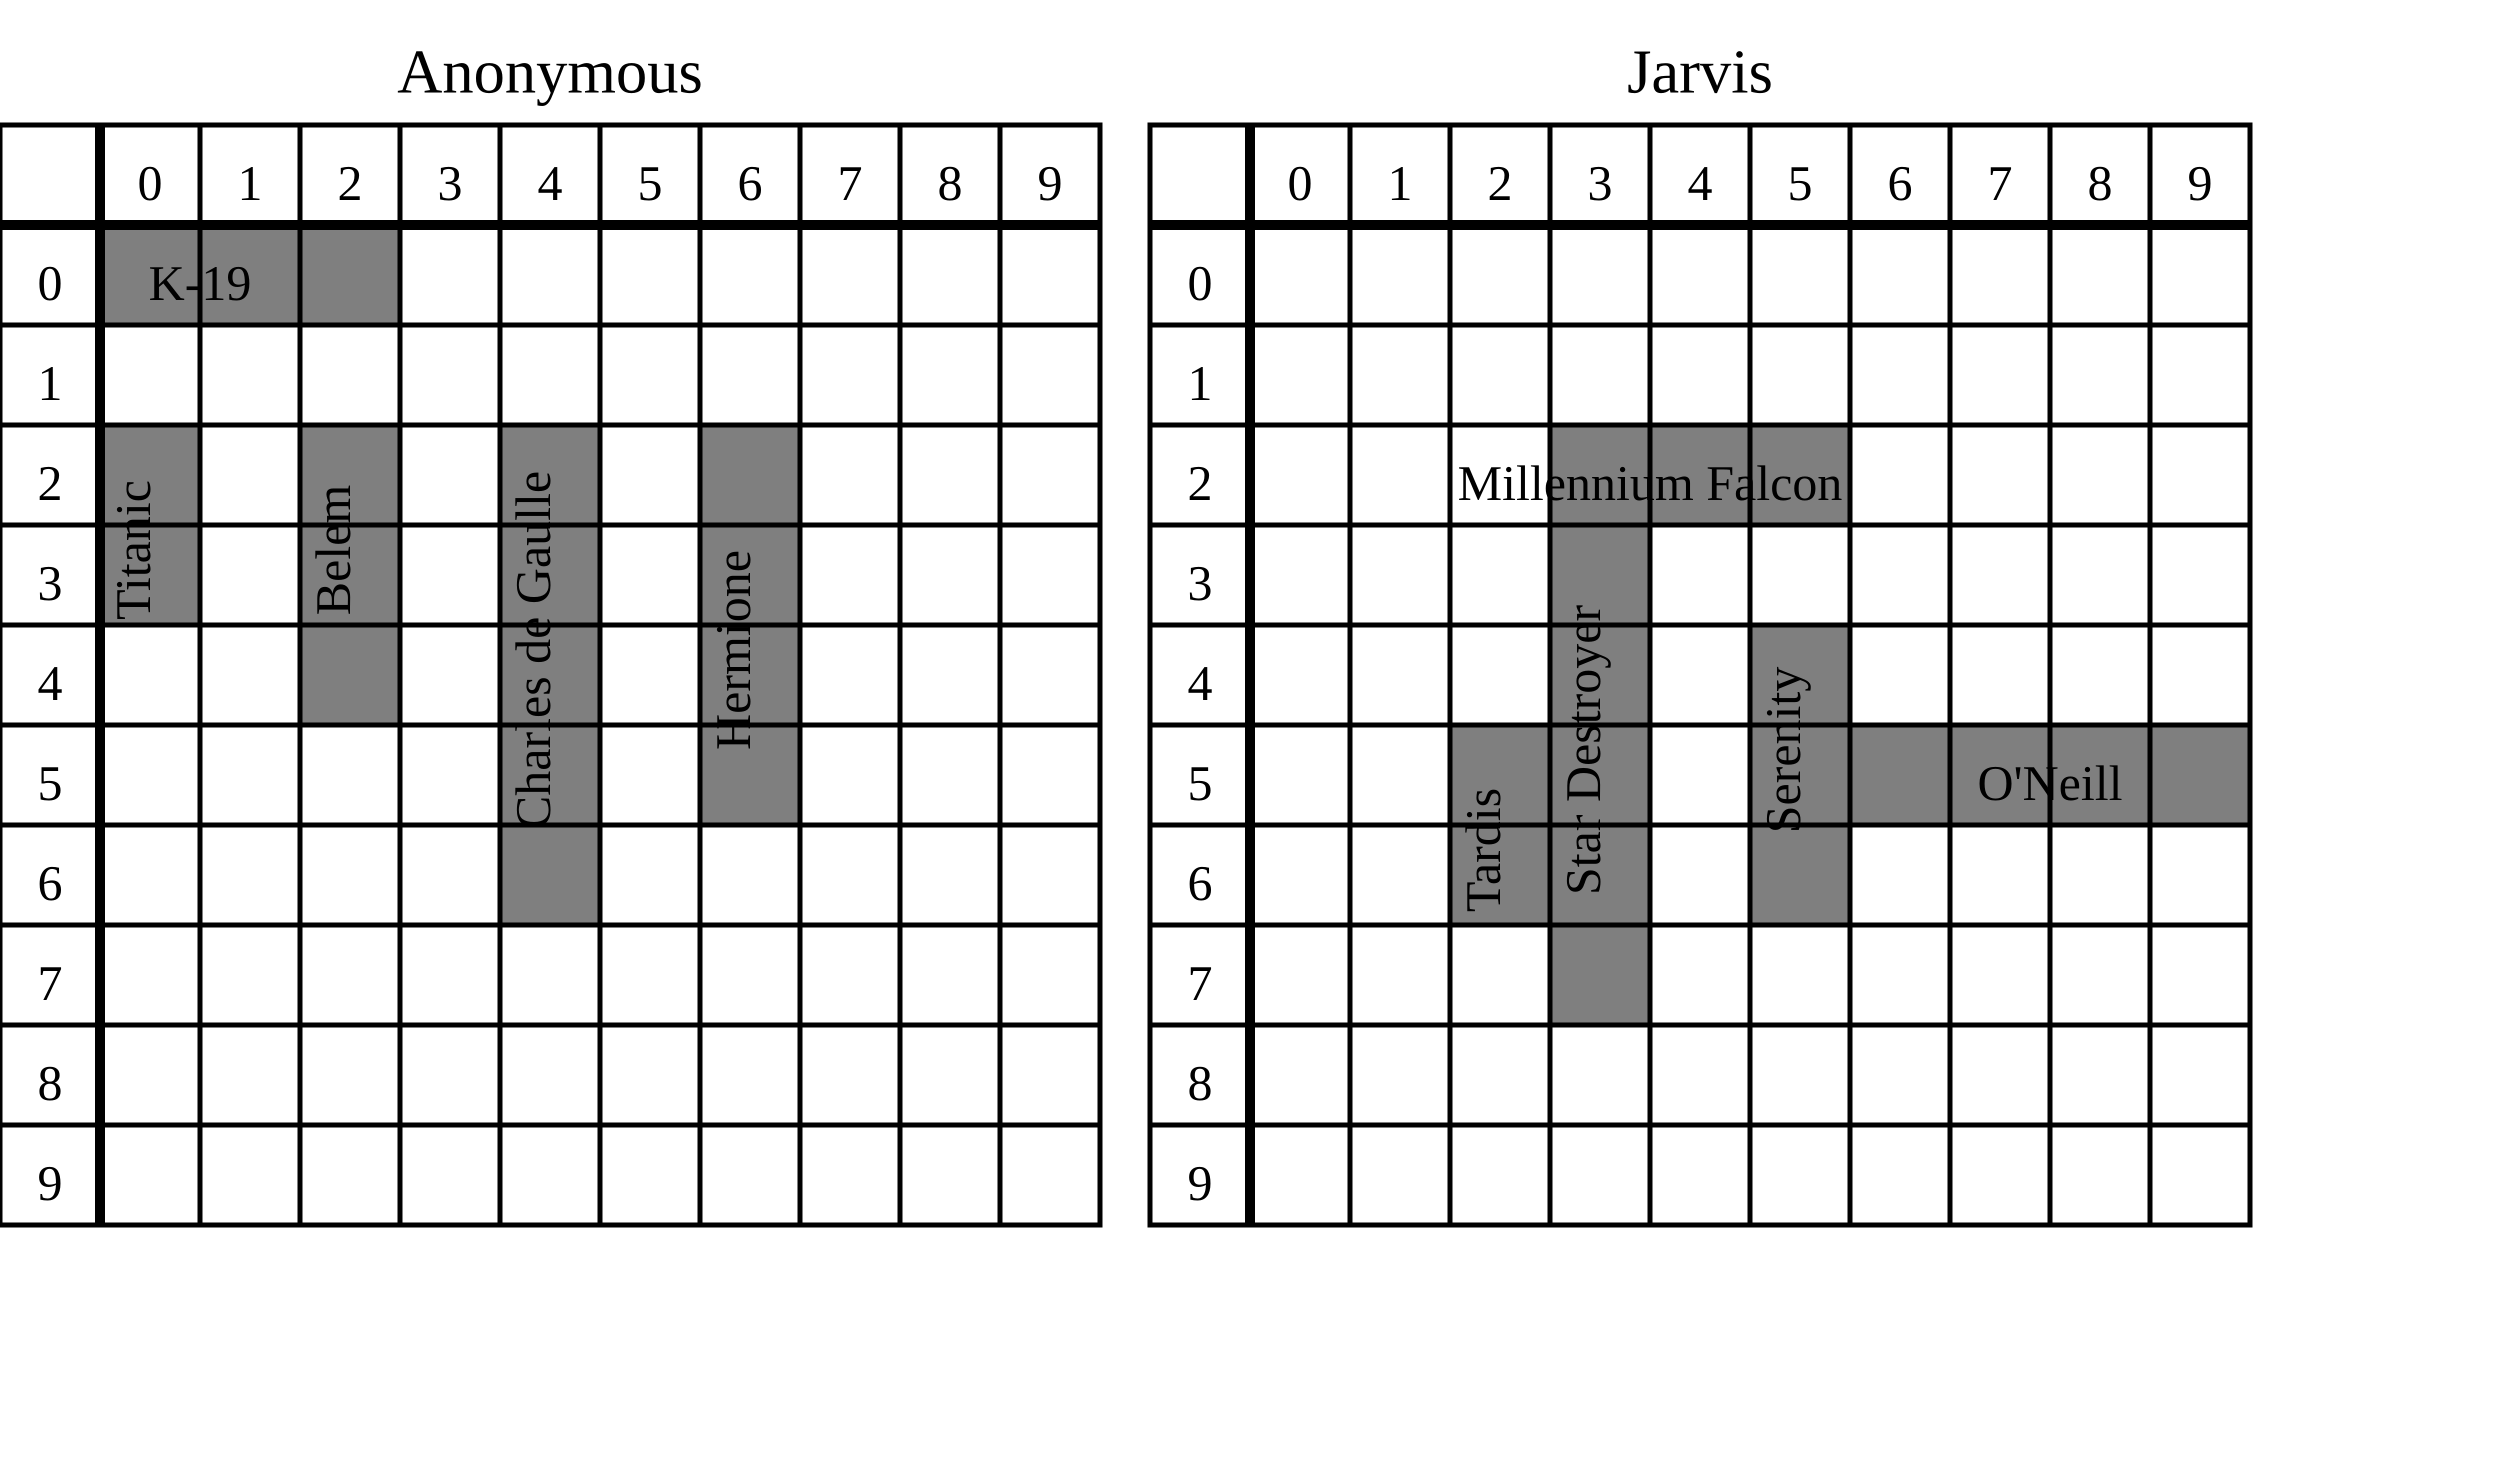
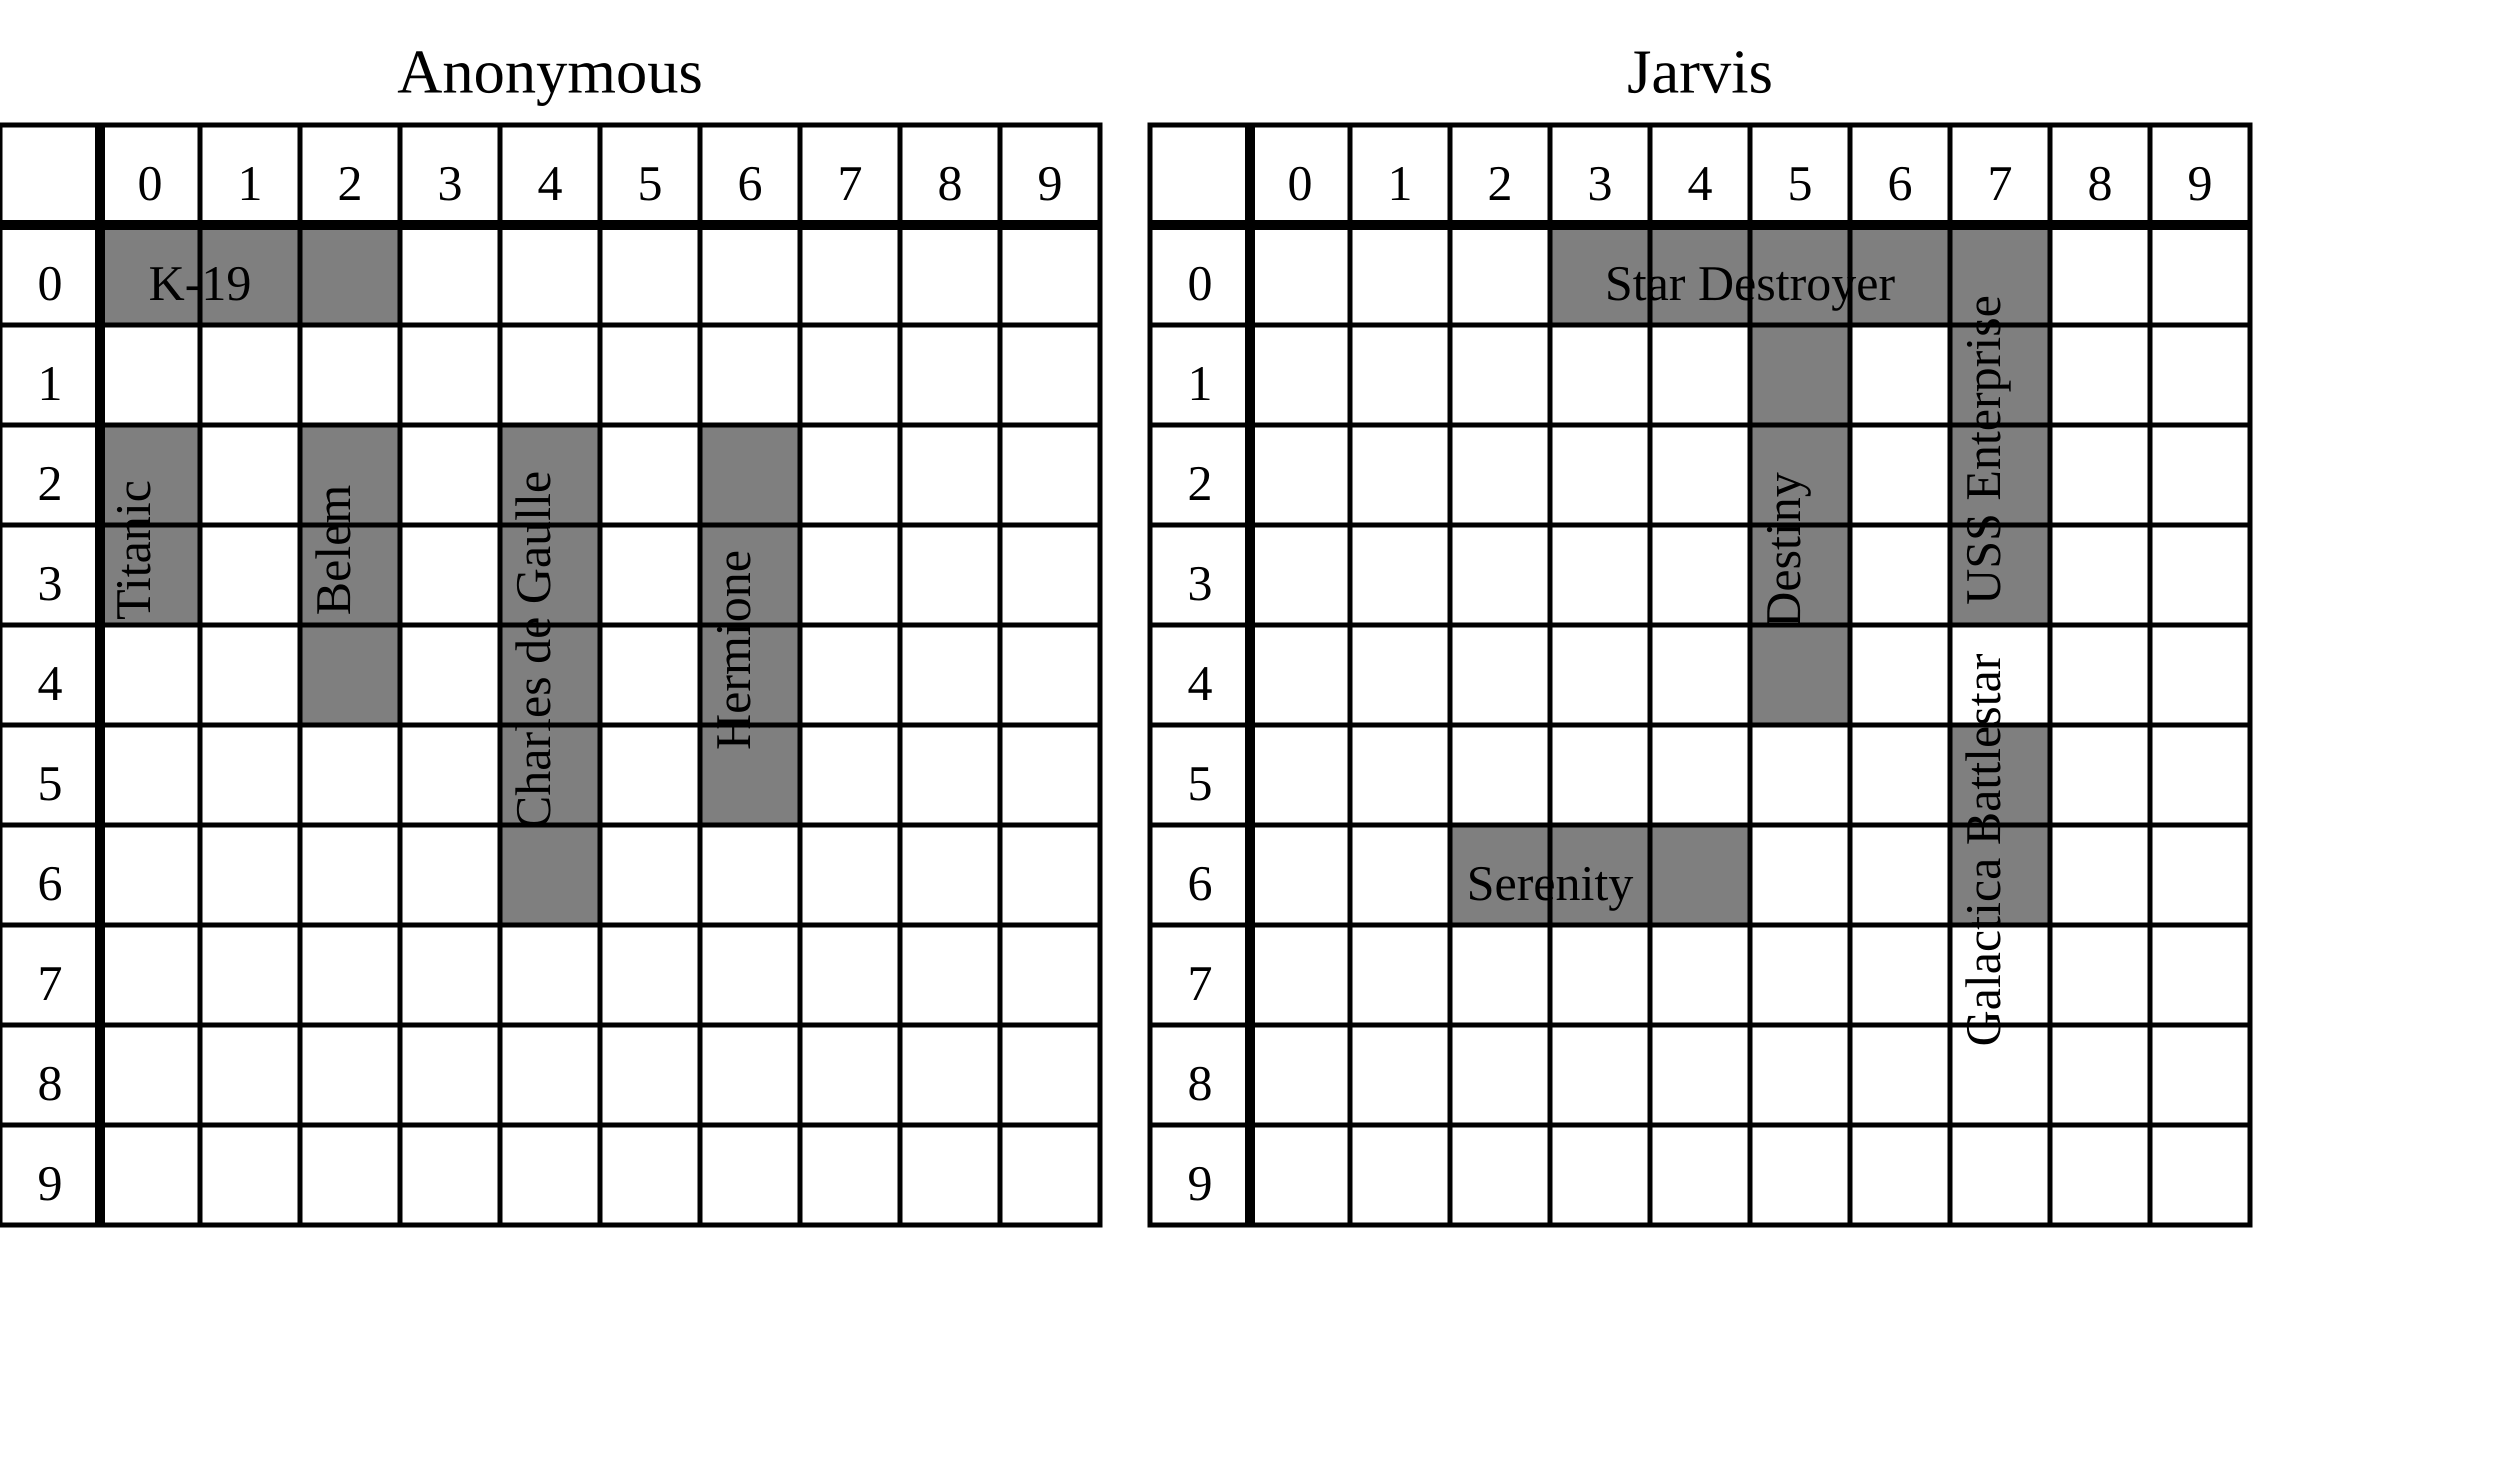
<svg xmlns="http://www.w3.org/2000/svg" version="1.1" width="1000" height="590">
  <defs>
    <symbol id="fire">
      <g transform="scale(40, 40)">
        <g transform="translate(-152.1564,-891.4093)" id="layer1">
          <g style="fill-rule:evenodd" id="g470" transform="matrix(0.1636925,0,0,0.1636925,-31.50634,-295.5069)">
            <path id="path526" d="m 1125.645,7253.945 0,-0.028 -0,-0.029 0,-0.029 -0,-0.033 -0.01,-0.028 -0.01,-0.029 -0.01,-0.024 -0.01,-0.029 -0.01,-0.028 -0.014,-0.024 -0.014,-0.028 -0.019,-0.024 -0.019,-0.024 -0.014,-0.019 -0.024,-0.024 -0.019,-0.019 -0.024,-0.024 -0.019,-0.014 -0.024,-0.019 -0.024,-0.019 -0.028,-0.014 -0.024,-0.014 -0.029,-0.01 -0.028,-0.01 -0.024,-0.01 -0.028,-0.01 -0.029,-0.01 -0.033,-0 -0.029,0 -0.028,-0 -0.029,0 -0.028,0 -0.029,0 -0.028,0 -0.033,0 -0.029,0.01 -0.028,0.01 -0.024,0.01 -0.029,0.01 -0.028,0.01 -0.024,0.014 -0.029,0.014 -0.024,0.019 -0.024,0.019 -0.019,0.014 -0.024,0.024 -0.019,0.019 -0.024,0.024 -0.014,0.019 -0.019,0.024 -0.019,0.024 -0.014,0.028 -0.014,0.024 -0.01,0.028 -0.01,0.029 -0.01,0.024 -0.01,0.029 -0.01,0.028 -0,0.033 0,0.029 -0,0.029 0,0.028 0,0.029 0,0.029 0,0.029 0,0.033 0.01,0.029 0.01,0.028 0.01,0.024 0.01,0.029 0.01,0.029 0.014,0.024 0.014,0.028 0.019,0.024 0.019,0.024 0.014,0.019 0.024,0.024 0.019,0.019 0.024,0.024 0.019,0.014 0.024,0.019 0.024,0.019 0.029,0.014 0.024,0.014 0.028,0.01 0.029,0.01 0.024,0.01 0.028,0.01 0.029,0.01 0.033,0 0.028,0 0.029,0 0.028,0 0.029,0 0.028,-0 0.029,0 0.033,-0 0.029,-0.01 0.028,-0.01 0.024,-0.01 0.028,-0.01 0.029,-0.01 0.024,-0.014 0.028,-0.014 0.024,-0.019 0.024,-0.019 0.019,-0.014 0.024,-0.024 0.019,-0.019 0.024,-0.024 0.014,-0.019 0.019,-0.024 0.019,-0.024 0.014,-0.028 0.014,-0.024 0.01,-0.029 0.01,-0.029 0.01,-0.024 0.01,-0.028 0.01,-0.029 0,-0.033 0,-0.029 0,-0.029 0,-0.029 z" style="fill:#000000" />
            <path d="m 1125.707,7250.9 0.338,0.095 -0.452,0.77 0.252,0.01 -0.361,0.641 0.261,0.01 -0.447,0.713 -0.219,-0.014 0.204,-0.456 -0.228,-0 0.319,-0.622 -0.204,-0.014 0.537,-1.126 z" id="path542" style="fill:#000000" />
            <path d="m 1124.4,7256.991 -0.342,-0.095 0.456,-0.769 -0.257,-0.01 0.366,-0.641 -0.266,-0.01 0.442,-0.713 0.223,0.014 -0.204,0.456 0.228,0 -0.319,0.622 0.204,0.01 -0.532,1.131 z" id="path554" style="fill:#000000" />
            <path d="m 1124.096,7250.981 0.338,-0.09 -0,0.893 0.224,-0.119 0.01,0.736 0.233,-0.123 -0.028,0.841 -0.2,0.095 -0.048,-0.494 -0.209,0.109 -0.033,-0.703 -0.181,0.1 -0.1,-1.245 z" id="path570" style="fill:#000000" />
            <path d="m 1126.007,7256.91 -0.338,0.09 0,-0.898 -0.223,0.119 -0.01,-0.732 -0.233,0.123 0.028,-0.841 0.2,-0.095 0.048,0.494 0.209,-0.114 0.033,0.708 0.181,-0.1 0.1,1.245 z" id="path582" style="fill:#000000" />
            <path d="m 1122.741,7251.855 0.247,-0.242 0.447,0.774 0.133,-0.214 0.376,0.632 0.133,-0.223 0.404,0.741 -0.128,0.181 -0.29,-0.404 -0.124,0.2 -0.376,-0.589 -0.114,0.171 -0.708,-1.026 z" id="path598" style="fill:#000000" />
            <path d="m 1127.362,7256.036 -0.247,0.242 -0.442,-0.774 -0.133,0.218 -0.376,-0.637 -0.138,0.223 -0.399,-0.741 0.124,-0.185 0.29,0.404 0.128,-0.195 0.376,0.589 0.109,-0.171 0.708,1.026 z" id="path610" style="fill:#000000" />
            <path d="m 1122.004,7253.29 0.095,-0.337 0.77,0.451 0.01,-0.252 0.642,0.361 0.01,-0.261 0.713,0.447 -0.019,0.218 -0.452,-0.204 -0,0.228 -0.623,-0.318 -0.014,0.204 -1.127,-0.537 z" id="path626" style="fill:#000000" />
            <path d="m 1128.099,7254.596 -0.095,0.342 -0.77,-0.456 -0,0.257 -0.646,-0.366 -0.01,0.266 -0.713,-0.442 0.019,-0.223 0.452,0.204 0,-0.228 0.623,0.318 0.014,-0.204 1.127,0.532 z" id="path638" style="fill:#000000" />
            <path d="m 1122.085,7254.9 -0.086,-0.337 0.894,0 -0.119,-0.223 0.737,-0.01 -0.128,-0.233 0.846,0.029 0.09,0.2 -0.494,0.048 0.114,0.209 -0.704,0.033 0.095,0.18 -1.246,0.1 z" id="path654" style="fill:#000000" />
            <path d="m 1128.018,7252.991 0.09,0.337 -0.898,-0 0.119,0.223 -0.737,0.01 0.128,0.233 -0.846,-0.029 -0.09,-0.2 0.494,-0.048 -0.114,-0.209 0.704,-0.033 -0.095,-0.18 1.246,-0.1 z" id="path666" style="fill:#000000" />
            <path d="m 1122.959,7256.254 -0.242,-0.247 0.775,-0.442 -0.219,-0.133 0.637,-0.375 -0.223,-0.138 0.742,-0.399 0.185,0.124 -0.404,0.29 0.195,0.123 -0.59,0.38 0.171,0.109 -1.027,0.708 z" id="path682" style="fill:#000000" />
            <path d="m 1127.143,7251.637 0.242,0.247 -0.775,0.447 0.214,0.133 -0.632,0.375 0.224,0.133 -0.742,0.404 -0.181,-0.128 0.404,-0.29 -0.2,-0.123 0.59,-0.38 -0.171,-0.109 1.027,-0.708 z" id="path694" style="fill:#000000" />
          </g>
        </g>
      </g>
    </symbol>
  </defs>
  <text x="220" y="25" transform="translate(0, 12) " alignment-baseline="central" fill="" text-anchor="middle" font-size="25">Anonymous</text>
  <g transform="translate(0, 50)">
    <g>
      <rect x="0" y="0" width="440" height="440" style="fill:rgb(255,255,255);stroke-width:2;stroke:rgb(0,0,0)" />
      <line x1="40" y1="0" x2="40" y2="440" style="stroke:rgb(0,0,0);stroke-width:4" />
      <line x1="0" y1="40" x2="440" y2="40" style="stroke:rgb(0,0,0);stroke-width:4" />
      <line x1="80" y1="0" x2="80" y2="440" style="stroke:rgb(0,0,0);stroke-width:2" />
      <line x1="0" y1="80" x2="440" y2="80" style="stroke:rgb(0,0,0);stroke-width:2" />
      <line x1="120" y1="0" x2="120" y2="440" style="stroke:rgb(0,0,0);stroke-width:2" />
      <line x1="0" y1="120" x2="440" y2="120" style="stroke:rgb(0,0,0);stroke-width:2" />
      <line x1="160" y1="0" x2="160" y2="440" style="stroke:rgb(0,0,0);stroke-width:2" />
      <line x1="0" y1="160" x2="440" y2="160" style="stroke:rgb(0,0,0);stroke-width:2" />
      <line x1="200" y1="0" x2="200" y2="440" style="stroke:rgb(0,0,0);stroke-width:2" />
      <line x1="0" y1="200" x2="440" y2="200" style="stroke:rgb(0,0,0);stroke-width:2" />
      <line x1="240" y1="0" x2="240" y2="440" style="stroke:rgb(0,0,0);stroke-width:2" />
      <line x1="0" y1="240" x2="440" y2="240" style="stroke:rgb(0,0,0);stroke-width:2" />
      <line x1="280" y1="0" x2="280" y2="440" style="stroke:rgb(0,0,0);stroke-width:2" />
      <line x1="0" y1="280" x2="440" y2="280" style="stroke:rgb(0,0,0);stroke-width:2" />
      <line x1="320" y1="0" x2="320" y2="440" style="stroke:rgb(0,0,0);stroke-width:2" />
      <line x1="0" y1="320" x2="440" y2="320" style="stroke:rgb(0,0,0);stroke-width:2" />
      <line x1="360" y1="0" x2="360" y2="440" style="stroke:rgb(0,0,0);stroke-width:2" />
      <line x1="0" y1="360" x2="440" y2="360" style="stroke:rgb(0,0,0);stroke-width:2" />
      <line x1="400" y1="0" x2="400" y2="440" style="stroke:rgb(0,0,0);stroke-width:2" />
      <line x1="0" y1="400" x2="440" y2="400" style="stroke:rgb(0,0,0);stroke-width:2" />
      <text x="60" y="20" transform="translate(0, 10) " alignment-baseline="central" fill="" text-anchor="middle" font-size="20">0</text>
      <text x="20" y="60" transform="translate(0, 10) " alignment-baseline="central" fill="" text-anchor="middle" font-size="20">0</text>
      <text x="100" y="20" transform="translate(0, 10) " alignment-baseline="central" fill="" text-anchor="middle" font-size="20">1</text>
      <text x="20" y="100" transform="translate(0, 10) " alignment-baseline="central" fill="" text-anchor="middle" font-size="20">1</text>
      <text x="140" y="20" transform="translate(0, 10) " alignment-baseline="central" fill="" text-anchor="middle" font-size="20">2</text>
      <text x="20" y="140" transform="translate(0, 10) " alignment-baseline="central" fill="" text-anchor="middle" font-size="20">2</text>
      <text x="180" y="20" transform="translate(0, 10) " alignment-baseline="central" fill="" text-anchor="middle" font-size="20">3</text>
      <text x="20" y="180" transform="translate(0, 10) " alignment-baseline="central" fill="" text-anchor="middle" font-size="20">3</text>
      <text x="220" y="20" transform="translate(0, 10) " alignment-baseline="central" fill="" text-anchor="middle" font-size="20">4</text>
      <text x="20" y="220" transform="translate(0, 10) " alignment-baseline="central" fill="" text-anchor="middle" font-size="20">4</text>
      <text x="260" y="20" transform="translate(0, 10) " alignment-baseline="central" fill="" text-anchor="middle" font-size="20">5</text>
      <text x="20" y="260" transform="translate(0, 10) " alignment-baseline="central" fill="" text-anchor="middle" font-size="20">5</text>
      <text x="300" y="20" transform="translate(0, 10) " alignment-baseline="central" fill="" text-anchor="middle" font-size="20">6</text>
      <text x="20" y="300" transform="translate(0, 10) " alignment-baseline="central" fill="" text-anchor="middle" font-size="20">6</text>
      <text x="340" y="20" transform="translate(0, 10) " alignment-baseline="central" fill="" text-anchor="middle" font-size="20">7</text>
      <text x="20" y="340" transform="translate(0, 10) " alignment-baseline="central" fill="" text-anchor="middle" font-size="20">7</text>
      <text x="380" y="20" transform="translate(0, 10) " alignment-baseline="central" fill="" text-anchor="middle" font-size="20">8</text>
      <text x="20" y="380" transform="translate(0, 10) " alignment-baseline="central" fill="" text-anchor="middle" font-size="20">8</text>
      <text x="420" y="20" transform="translate(0, 10) " alignment-baseline="central" fill="" text-anchor="middle" font-size="20">9</text>
      <text x="20" y="420" transform="translate(0, 10) " alignment-baseline="central" fill="" text-anchor="middle" font-size="20">9</text>
    </g>
    <rect x="280" y="120" width="40" height="160" style="fill:rgb(0,0,0);fill-opacity:0.5;" />
    <text x="300" y="200" transform="translate(0, 10) rotate(-90, 300, 200)" alignment-baseline="central" fill="" text-anchor="middle" font-size="20">Hermione</text>
    <rect x="40" y="40" width="120" height="40" style="fill:rgb(0,0,0);fill-opacity:0.5;" />
    <text x="80" y="60" transform="translate(0, 10) " alignment-baseline="central" fill="" text-anchor="middle" font-size="20">K-19</text>
    <rect x="40" y="120" width="40" height="80" style="fill:rgb(0,0,0);fill-opacity:0.5;" />
    <text x="60" y="160" transform="translate(0, 10) rotate(-90, 60, 160)" alignment-baseline="central" fill="" text-anchor="middle" font-size="20">Titanic</text>
    <rect x="120" y="120" width="40" height="120" style="fill:rgb(0,0,0);fill-opacity:0.5;" />
    <text x="140" y="160" transform="translate(0, 10) rotate(-90, 140, 160)" alignment-baseline="central" fill="" text-anchor="middle" font-size="20">Belem</text>
    <rect x="200" y="120" width="40" height="200" style="fill:rgb(0,0,0);fill-opacity:0.5;" />
    <text x="220" y="200" transform="translate(0, 10) rotate(-90, 220, 200)" alignment-baseline="central" fill="" text-anchor="middle" font-size="20">Charles de Gaulle</text>
  </g>
  <text x="680" y="25" transform="translate(0, 12) " alignment-baseline="central" fill="" text-anchor="middle" font-size="25">Jarvis</text>
  <g transform="translate(460, 50)">
    <g>
      <rect x="0" y="0" width="440" height="440" style="fill:rgb(255,255,255);stroke-width:2;stroke:rgb(0,0,0)" />
      <line x1="40" y1="0" x2="40" y2="440" style="stroke:rgb(0,0,0);stroke-width:4" />
      <line x1="0" y1="40" x2="440" y2="40" style="stroke:rgb(0,0,0);stroke-width:4" />
      <line x1="80" y1="0" x2="80" y2="440" style="stroke:rgb(0,0,0);stroke-width:2" />
      <line x1="0" y1="80" x2="440" y2="80" style="stroke:rgb(0,0,0);stroke-width:2" />
      <line x1="120" y1="0" x2="120" y2="440" style="stroke:rgb(0,0,0);stroke-width:2" />
      <line x1="0" y1="120" x2="440" y2="120" style="stroke:rgb(0,0,0);stroke-width:2" />
      <line x1="160" y1="0" x2="160" y2="440" style="stroke:rgb(0,0,0);stroke-width:2" />
      <line x1="0" y1="160" x2="440" y2="160" style="stroke:rgb(0,0,0);stroke-width:2" />
      <line x1="200" y1="0" x2="200" y2="440" style="stroke:rgb(0,0,0);stroke-width:2" />
      <line x1="0" y1="200" x2="440" y2="200" style="stroke:rgb(0,0,0);stroke-width:2" />
      <line x1="240" y1="0" x2="240" y2="440" style="stroke:rgb(0,0,0);stroke-width:2" />
      <line x1="0" y1="240" x2="440" y2="240" style="stroke:rgb(0,0,0);stroke-width:2" />
      <line x1="280" y1="0" x2="280" y2="440" style="stroke:rgb(0,0,0);stroke-width:2" />
      <line x1="0" y1="280" x2="440" y2="280" style="stroke:rgb(0,0,0);stroke-width:2" />
      <line x1="320" y1="0" x2="320" y2="440" style="stroke:rgb(0,0,0);stroke-width:2" />
      <line x1="0" y1="320" x2="440" y2="320" style="stroke:rgb(0,0,0);stroke-width:2" />
      <line x1="360" y1="0" x2="360" y2="440" style="stroke:rgb(0,0,0);stroke-width:2" />
      <line x1="0" y1="360" x2="440" y2="360" style="stroke:rgb(0,0,0);stroke-width:2" />
      <line x1="400" y1="0" x2="400" y2="440" style="stroke:rgb(0,0,0);stroke-width:2" />
      <line x1="0" y1="400" x2="440" y2="400" style="stroke:rgb(0,0,0);stroke-width:2" />
      <text x="60" y="20" transform="translate(0, 10) " alignment-baseline="central" fill="" text-anchor="middle" font-size="20">0</text>
      <text x="20" y="60" transform="translate(0, 10) " alignment-baseline="central" fill="" text-anchor="middle" font-size="20">0</text>
      <text x="100" y="20" transform="translate(0, 10) " alignment-baseline="central" fill="" text-anchor="middle" font-size="20">1</text>
      <text x="20" y="100" transform="translate(0, 10) " alignment-baseline="central" fill="" text-anchor="middle" font-size="20">1</text>
      <text x="140" y="20" transform="translate(0, 10) " alignment-baseline="central" fill="" text-anchor="middle" font-size="20">2</text>
      <text x="20" y="140" transform="translate(0, 10) " alignment-baseline="central" fill="" text-anchor="middle" font-size="20">2</text>
      <text x="180" y="20" transform="translate(0, 10) " alignment-baseline="central" fill="" text-anchor="middle" font-size="20">3</text>
      <text x="20" y="180" transform="translate(0, 10) " alignment-baseline="central" fill="" text-anchor="middle" font-size="20">3</text>
      <text x="220" y="20" transform="translate(0, 10) " alignment-baseline="central" fill="" text-anchor="middle" font-size="20">4</text>
      <text x="20" y="220" transform="translate(0, 10) " alignment-baseline="central" fill="" text-anchor="middle" font-size="20">4</text>
      <text x="260" y="20" transform="translate(0, 10) " alignment-baseline="central" fill="" text-anchor="middle" font-size="20">5</text>
      <text x="20" y="260" transform="translate(0, 10) " alignment-baseline="central" fill="" text-anchor="middle" font-size="20">5</text>
      <text x="300" y="20" transform="translate(0, 10) " alignment-baseline="central" fill="" text-anchor="middle" font-size="20">6</text>
      <text x="20" y="300" transform="translate(0, 10) " alignment-baseline="central" fill="" text-anchor="middle" font-size="20">6</text>
      <text x="340" y="20" transform="translate(0, 10) " alignment-baseline="central" fill="" text-anchor="middle" font-size="20">7</text>
      <text x="20" y="340" transform="translate(0, 10) " alignment-baseline="central" fill="" text-anchor="middle" font-size="20">7</text>
      <text x="380" y="20" transform="translate(0, 10) " alignment-baseline="central" fill="" text-anchor="middle" font-size="20">8</text>
      <text x="20" y="380" transform="translate(0, 10) " alignment-baseline="central" fill="" text-anchor="middle" font-size="20">8</text>
      <text x="420" y="20" transform="translate(0, 10) " alignment-baseline="central" fill="" text-anchor="middle" font-size="20">9</text>
      <text x="20" y="420" transform="translate(0, 10) " alignment-baseline="central" fill="" text-anchor="middle" font-size="20">9</text>
    </g>
-     <rect x="280" y="240" width="160" height="40" style="fill:rgb(0,0,0);fill-opacity:0.5;" />
-     <text x="360" y="260" transform="translate(0, 10) " alignment-baseline="central" fill="" text-anchor="middle" font-size="20">O'Neill</text>
-     <rect x="160" y="120" width="120" height="40" style="fill:rgb(0,0,0);fill-opacity:0.5;" />
-     <text x="200" y="140" transform="translate(0, 10) " alignment-baseline="central" fill="" text-anchor="middle" font-size="20">Millennium Falcon</text>
-     <rect x="120" y="240" width="40" height="80" style="fill:rgb(0,0,0);fill-opacity:0.5;" />
-     <text x="140" y="280" transform="translate(0, 10) rotate(-90, 140, 280)" alignment-baseline="central" fill="" text-anchor="middle" font-size="20">Tardis</text>
-     <rect x="240" y="200" width="40" height="120" style="fill:rgb(0,0,0);fill-opacity:0.5;" />
-     <text x="260" y="240" transform="translate(0, 10) rotate(-90, 260, 240)" alignment-baseline="central" fill="" text-anchor="middle" font-size="20">Serenity</text>
-     <rect x="160" y="160" width="40" height="200" style="fill:rgb(0,0,0);fill-opacity:0.5;" />
-     <text x="180" y="240" transform="translate(0, 10) rotate(-90, 180, 240)" alignment-baseline="central" fill="" text-anchor="middle" font-size="20">Star Destroyer</text>
+     <rect x="240" y="80" width="40" height="160" style="fill:rgb(0,0,0);fill-opacity:0.5;" />
+     <text x="260" y="160" transform="translate(0, 10) rotate(-90, 260, 160)" alignment-baseline="central" fill="" text-anchor="middle" font-size="20">Destiny</text>
+     <rect x="320" y="80" width="40" height="120" style="fill:rgb(0,0,0);fill-opacity:0.5;" />
+     <text x="340" y="120" transform="translate(0, 10) rotate(-90, 340, 120)" alignment-baseline="central" fill="" text-anchor="middle" font-size="20">USS Enterprise</text>
+     <rect x="320" y="240" width="40" height="80" style="fill:rgb(0,0,0);fill-opacity:0.5;" />
+     <text x="340" y="280" transform="translate(0, 10) rotate(-90, 340, 280)" alignment-baseline="central" fill="" text-anchor="middle" font-size="20">Galactica Battlestar</text>
+     <rect x="120" y="280" width="120" height="40" style="fill:rgb(0,0,0);fill-opacity:0.5;" />
+     <text x="160" y="300" transform="translate(0, 10) " alignment-baseline="central" fill="" text-anchor="middle" font-size="20">Serenity</text>
+     <rect x="160" y="40" width="200" height="40" style="fill:rgb(0,0,0);fill-opacity:0.5;" />
+     <text x="240" y="60" transform="translate(0, 10) " alignment-baseline="central" fill="" text-anchor="middle" font-size="20">Star Destroyer</text>
  </g>
</svg>
